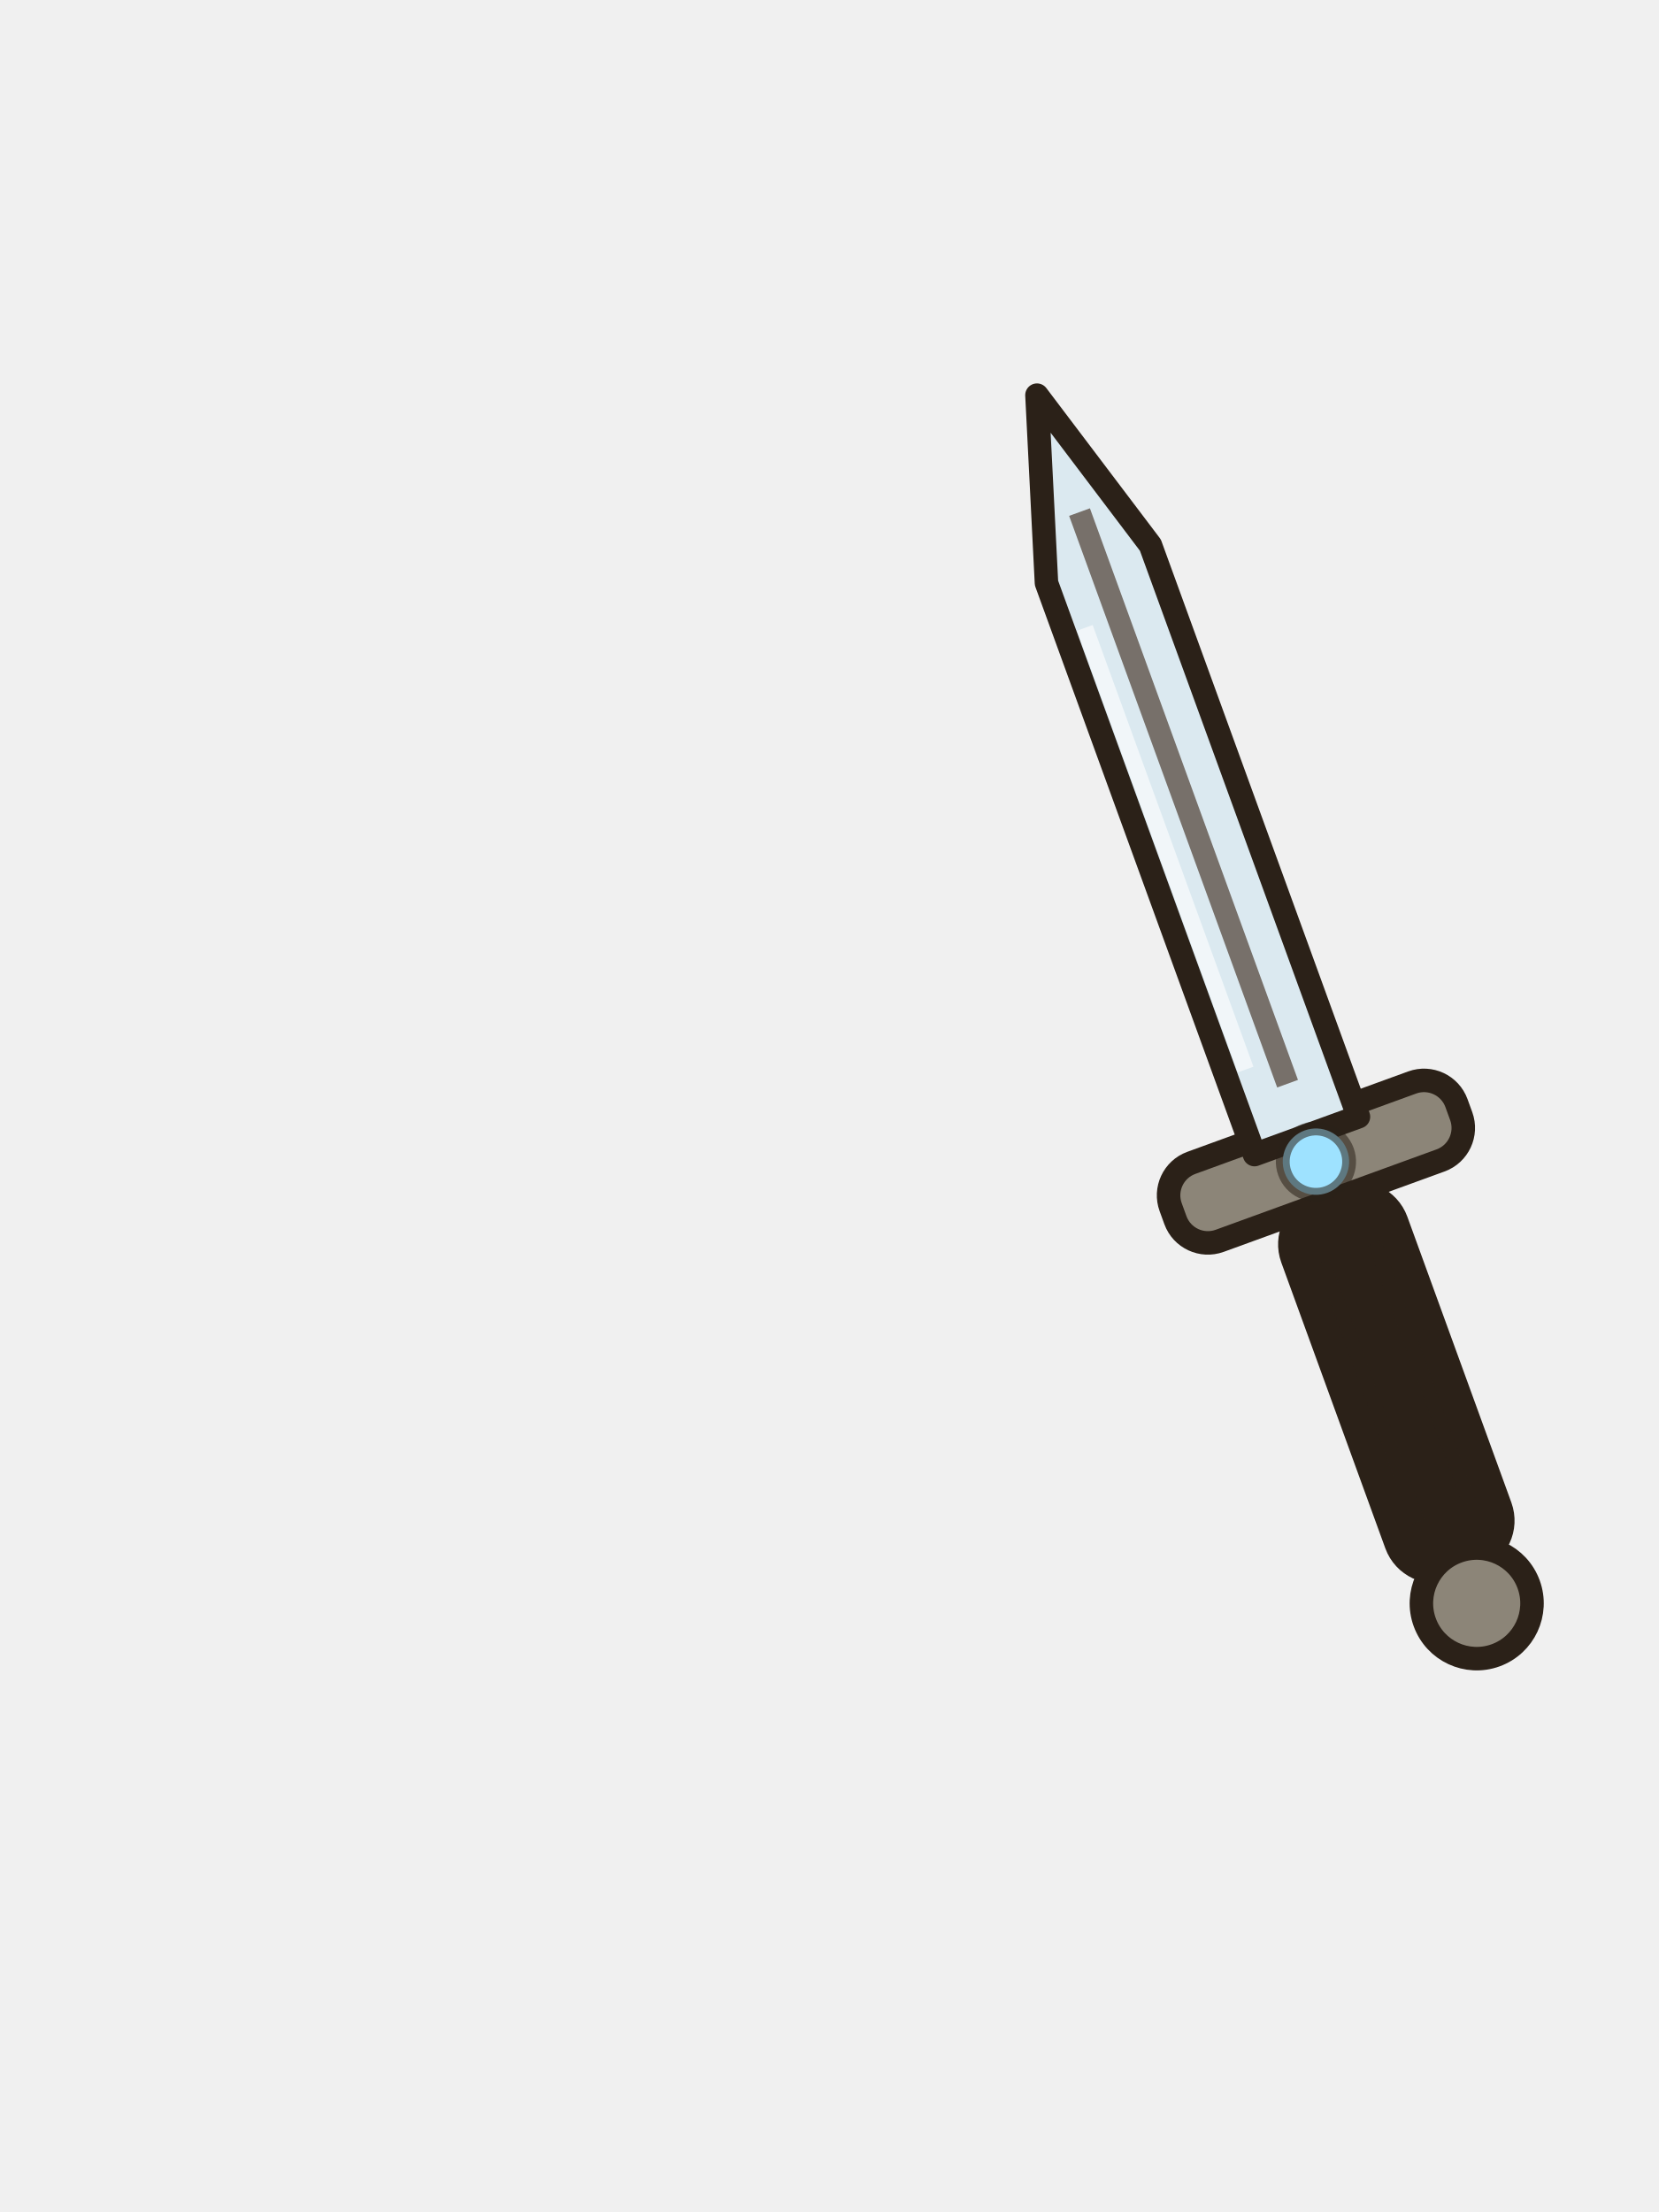
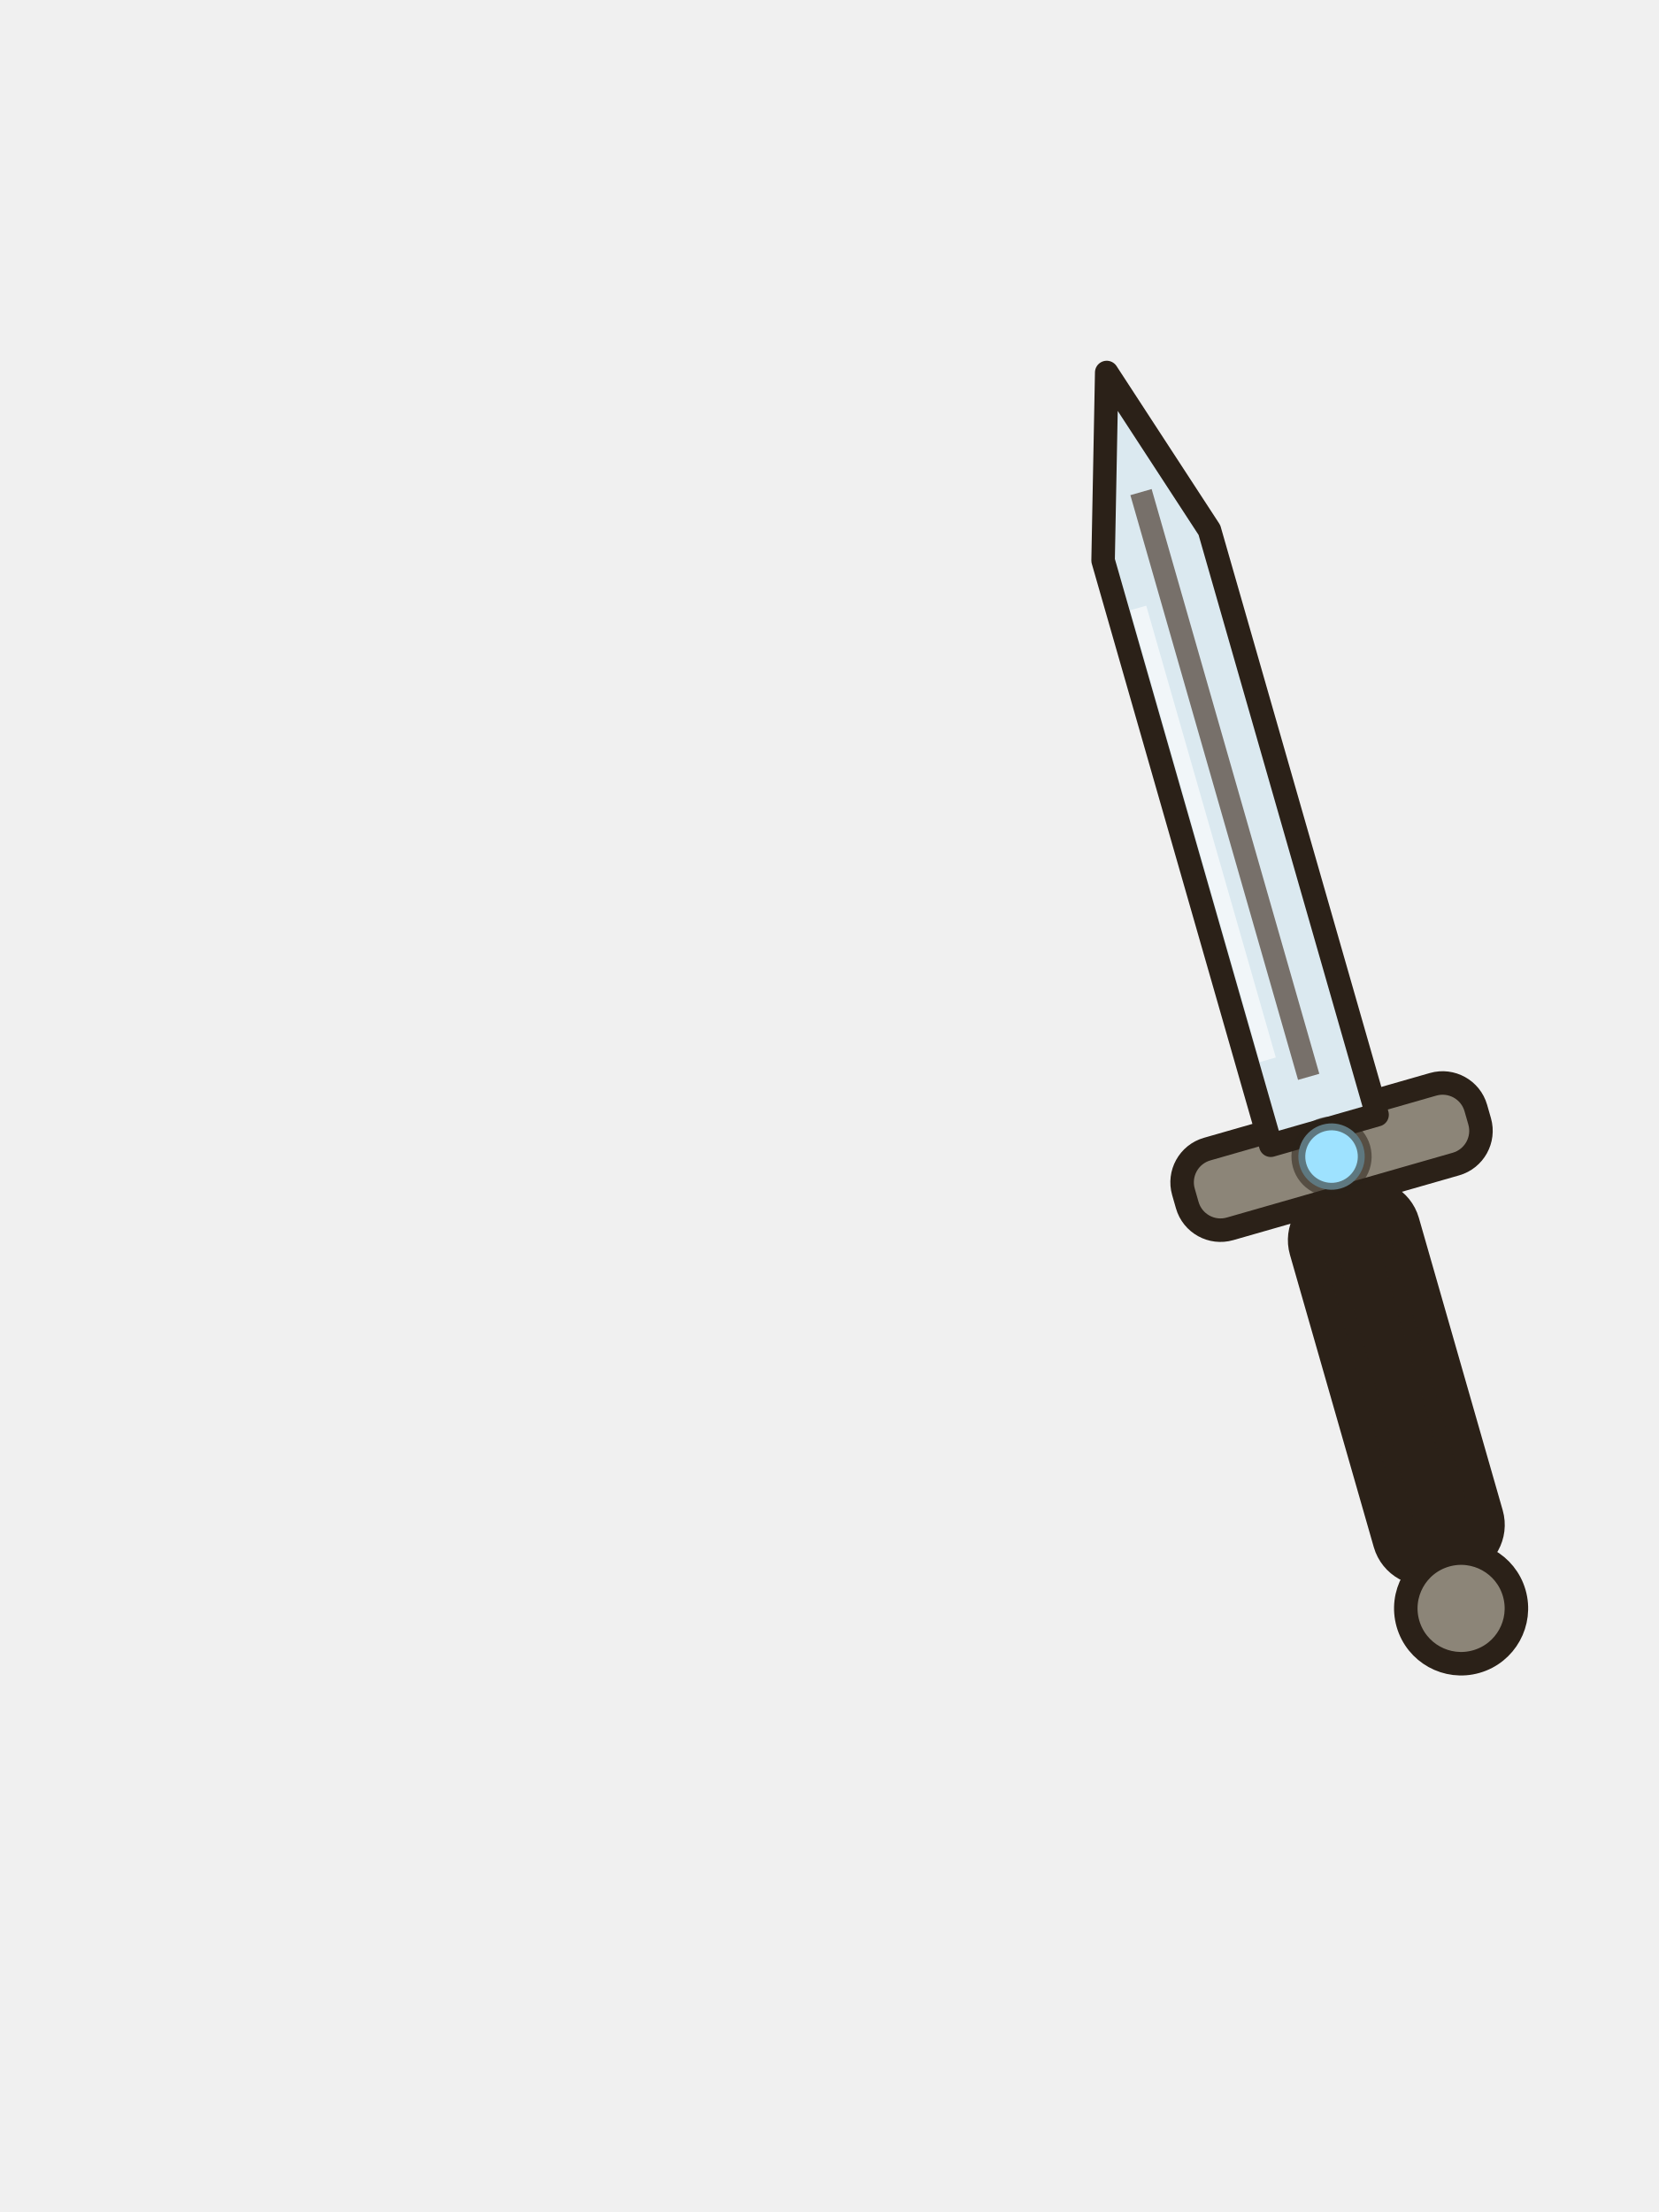
<svg xmlns="http://www.w3.org/2000/svg" width="120" height="160" viewBox="0 0 120 160">
-   <g transform="rotate(-20 101 100)">
+   <g transform="rotate(-16 101 100)">
    <rect x="97" y="86" width="8" height="28" rx="3" fill="#2b2118" stroke="#2b2118" stroke-width="1.7" stroke-linejoin="round" stroke-linecap="round" />
    <path d="M99,90 v20 M103,90 v20" stroke="#2b2118" stroke-width="1" opacity=".45" />
    <circle cx="101" cy="117" r="4" fill="#8c8578" stroke="#2b2118" stroke-width="1.7" stroke-linejoin="round" stroke-linecap="round" />
    <rect x="90" y="80" width="22" height="6" rx="2.5" fill="#8c8578" stroke="#2b2118" stroke-width="1.7" stroke-linejoin="round" stroke-linecap="round" />
    <path d="M97,81 v-44 l4,-13 l4,13 v44z" fill="#dbe9f0" stroke="#2b2118" stroke-width="1.7" stroke-linejoin="round" stroke-linecap="round" />
    <path d="M101,77 v-44" stroke="#77706a" stroke-width="1.6" />
    <path d="M98.5,75 v-34" stroke="#fff" stroke-width="1.2" opacity=".6" />
    <circle cx="101" cy="83" r="2.4" fill="#9ee2ff" stroke="#2b2118" stroke-width="1" stroke-opacity=".55" stroke-linejoin="round" stroke-linecap="round" />
  </g>
</svg>
